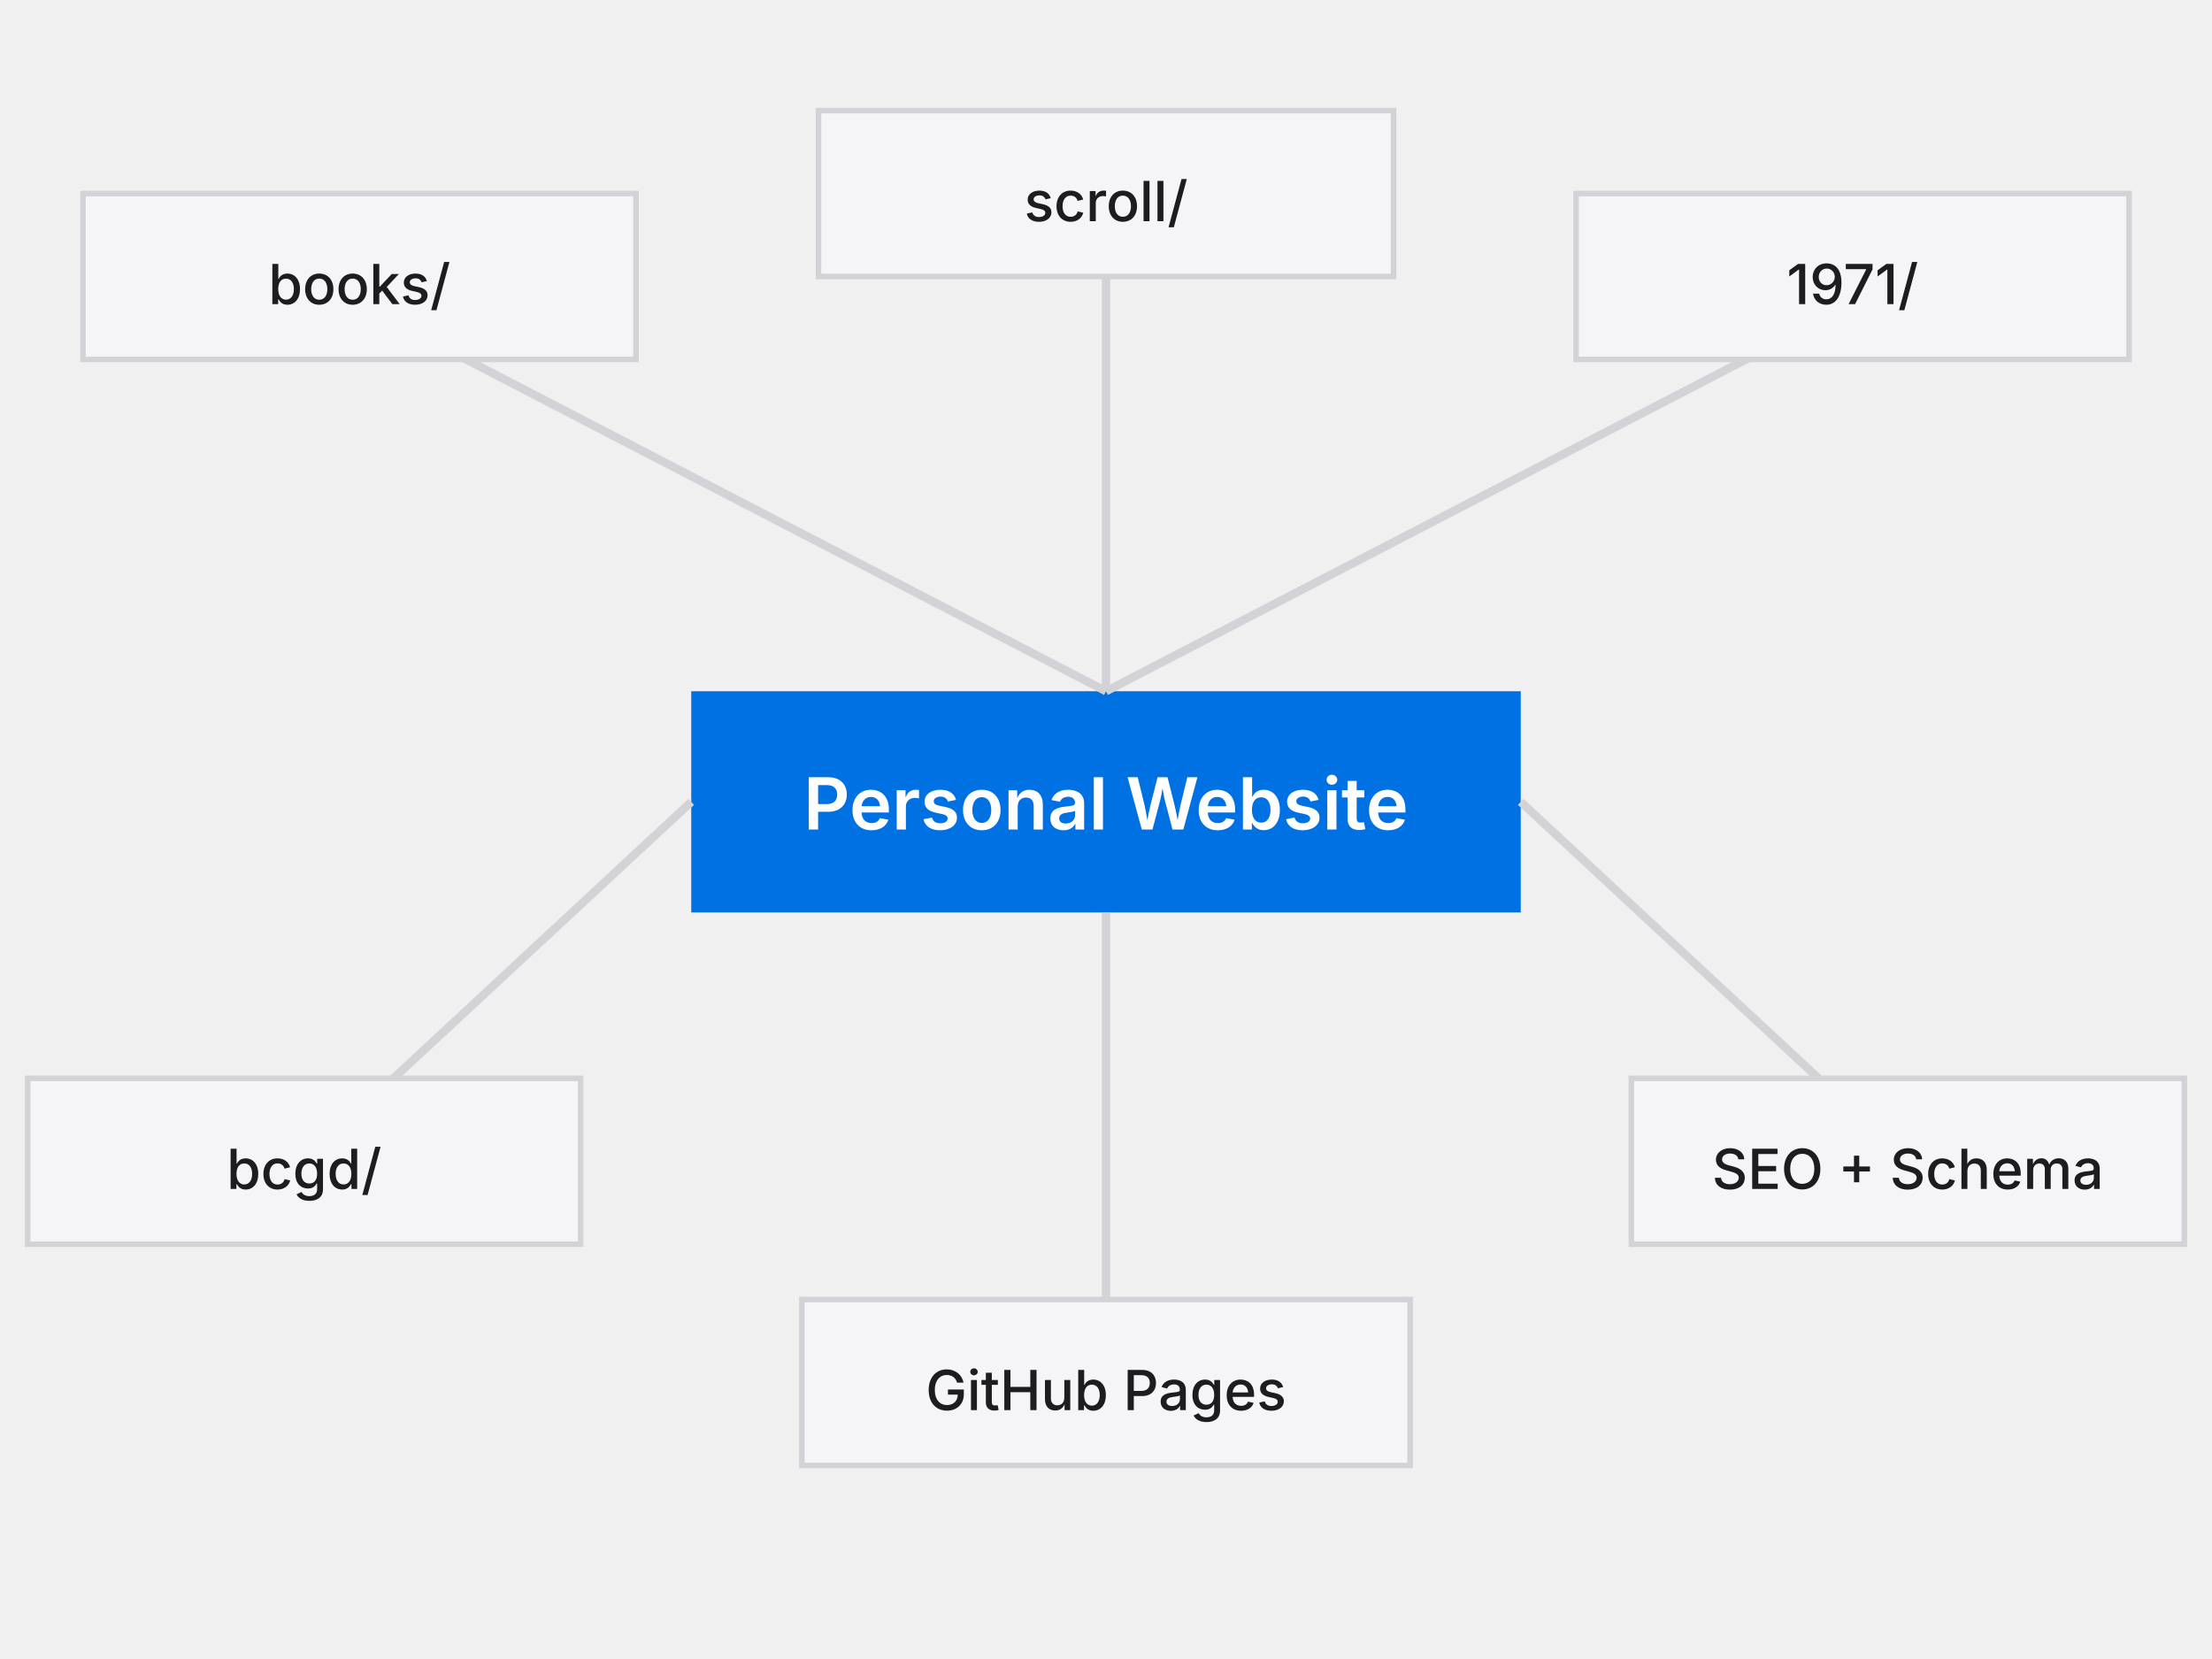
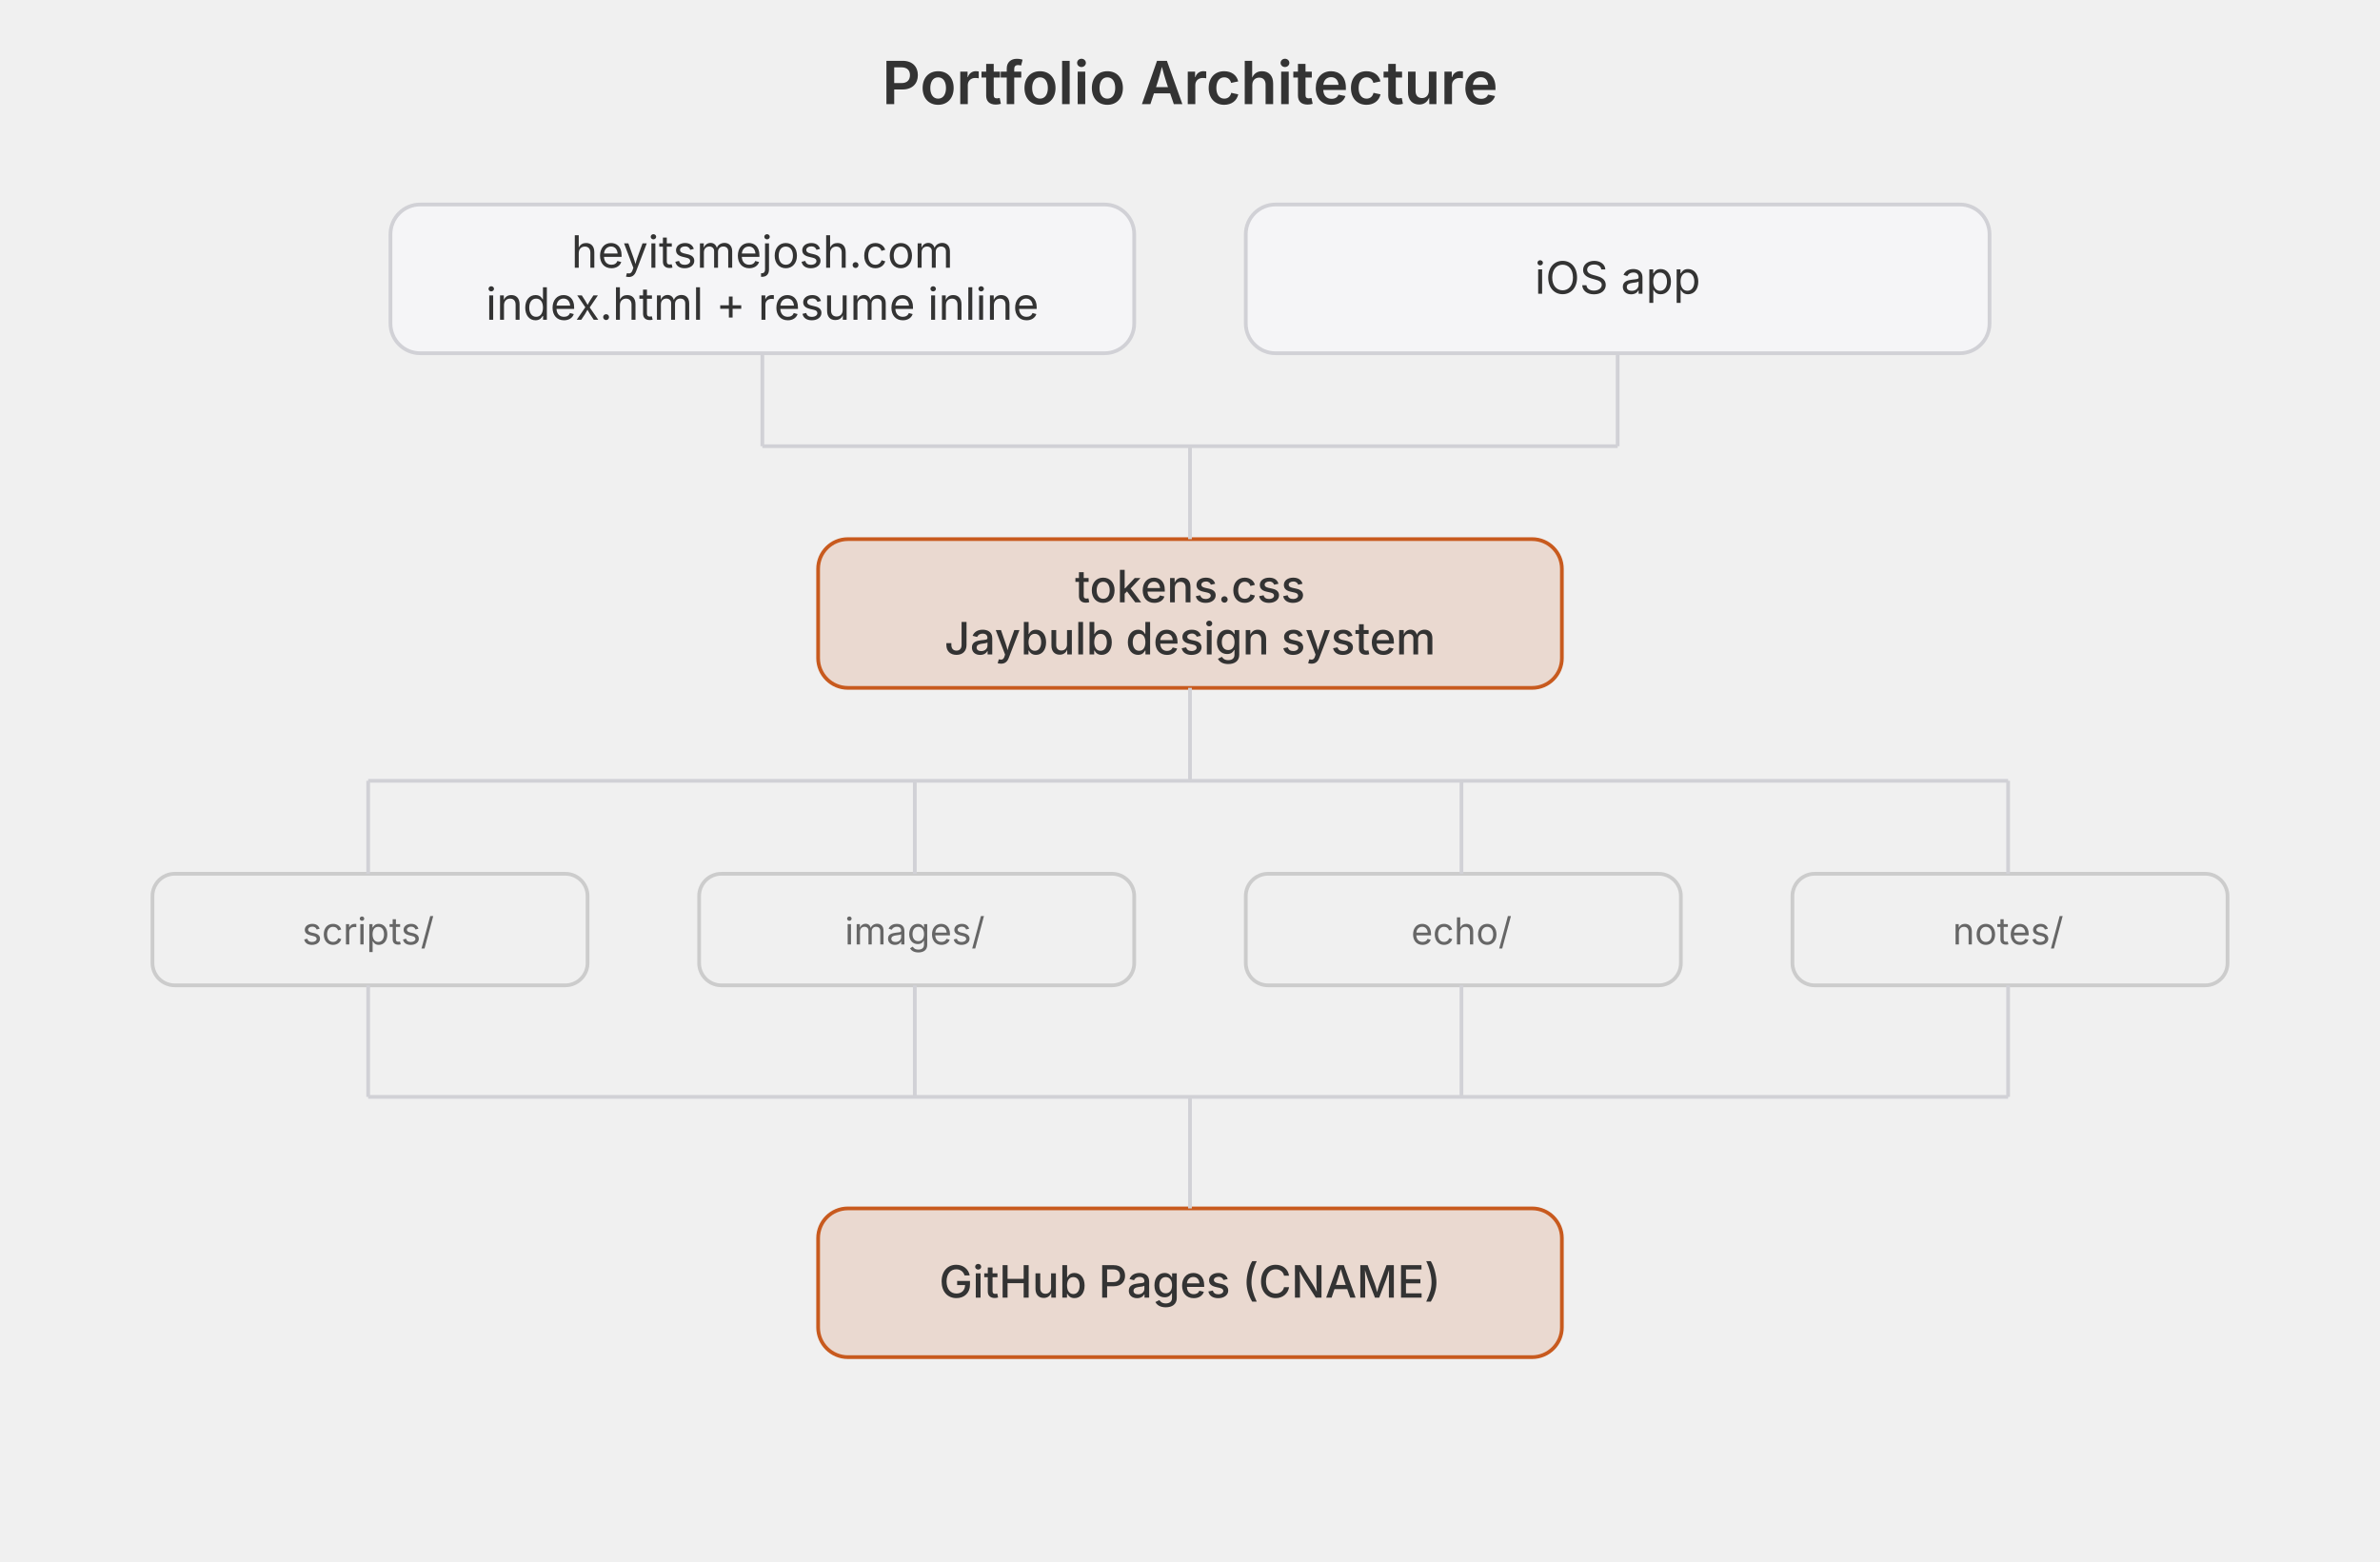
- <svg xmlns="http://www.w3.org/2000/svg" width="400" height="300" viewBox="0 0 400 300">
-   <style>text{font-family:-apple-system,BlinkMacSystemFont,"SF Pro Display",system-ui,sans-serif}.label{font-size:10px;font-weight:500;fill:#1d1d1f}.node{stroke:#d2d2d7;fill:#f5f5f7;stroke-width:1;rx:10}</style>
-   <path d="M125 125h150v40H125z" style="fill:#0071e3;rx:14" />
-   <text x="200" y="150" style="font-size:13px;font-weight:600;fill:#fff" text-anchor="middle">Personal Website</text>
-   <path d="M200 125 65 55m135 70V45m0 80 135-70m-210 90-70 65m220-65 70 65m-145-45v75" style="stroke:#d2d2d7;stroke-width:1.5;fill:none" />
-   <path d="M15 35h100v30H15z" class="node" />
-   <text x="65" y="55" class="label" text-anchor="middle">books/</text>
-   <path d="M148 20h104v30H148z" class="node" />
-   <text x="200" y="40" class="label" text-anchor="middle">scroll/</text>
-   <path d="M285 35h100v30H285z" class="node" />
-   <text x="335" y="55" class="label" text-anchor="middle">1971/</text>
-   <path d="M5 195h100v30H5z" class="node" />
-   <text x="55" y="215" class="label" text-anchor="middle">bcgd/</text>
-   <path d="M295 195h100v30H295z" class="node" />
-   <text x="345" y="215" class="label" text-anchor="middle">SEO + Schema</text>
-   <path d="M145 235h110v30H145z" class="node" />
-   <text x="200" y="255" class="label" text-anchor="middle">GitHub Pages</text>
+ <svg xmlns="http://www.w3.org/2000/svg" width="640" height="420" style="background:#fff;font-family:-apple-system,BlinkMacSystemFont,sans-serif" viewBox="0 0 640 420">
+   <text x="320" y="28" fill="#333" font-size="16" font-weight="600" text-anchor="middle">Portfolio Architecture</text>
+   <rect width="200" height="40" x="105" y="55" fill="#f5f5f7" stroke="#d1d1d6" rx="8" />
+   <text x="205" y="72" fill="#333" font-size="12" text-anchor="middle">heyitsmejosh.com</text>
+   <text x="205" y="86" fill="#333" font-size="12" text-anchor="middle">index.html + resume inline</text>
+   <rect width="200" height="40" x="335" y="55" fill="#f5f5f7" stroke="#d1d1d6" rx="8" />
+   <text x="435" y="79" fill="#333" font-size="12" text-anchor="middle">iOS app</text>
+   <rect width="200" height="40" x="220" y="145" fill="#c85a1e" fill-opacity=".15" stroke="#c85a1e" rx="8" />
+   <text x="320" y="162" fill="#333" font-size="12" font-weight="500" text-anchor="middle">tokens.css</text>
+   <text x="320" y="176" fill="#333" font-size="12" font-weight="500" text-anchor="middle">Jaybulb design system</text>
+   <rect width="117" height="30" x="41" y="235" fill="#f0f0f0" stroke="#ccc" rx="6" />
+   <text x="99" y="254" fill="#666" font-size="10" text-anchor="middle">scripts/</text>
+   <rect width="117" height="30" x="188" y="235" fill="#f0f0f0" stroke="#ccc" rx="6" />
+   <text x="246" y="254" fill="#666" font-size="10" text-anchor="middle">images/</text>
+   <rect width="117" height="30" x="335" y="235" fill="#f0f0f0" stroke="#ccc" rx="6" />
+   <text x="393" y="254" fill="#666" font-size="10" text-anchor="middle">echo/</text>
+   <rect width="117" height="30" x="482" y="235" fill="#f0f0f0" stroke="#ccc" rx="6" />
+   <text x="540" y="254" fill="#666" font-size="10" text-anchor="middle">notes/</text>
+   <rect width="200" height="40" x="220" y="325" fill="#c85a1e" fill-opacity=".15" stroke="#c85a1e" rx="8" />
+   <text x="320" y="349" fill="#333" font-size="12" font-weight="500" text-anchor="middle">GitHub Pages (CNAME)</text>
+   <path stroke="#d1d1d6" fill="none" d="M205 95v25M435 95v25M205 120H435M320 120V145M320 185V210M99 210v25M246 210v25M393 210v25M540 210v25M99 210H540M99 265v30M246 265v30M393 265v30M540 265v30M99 295H540M320 295V325" />
</svg>
